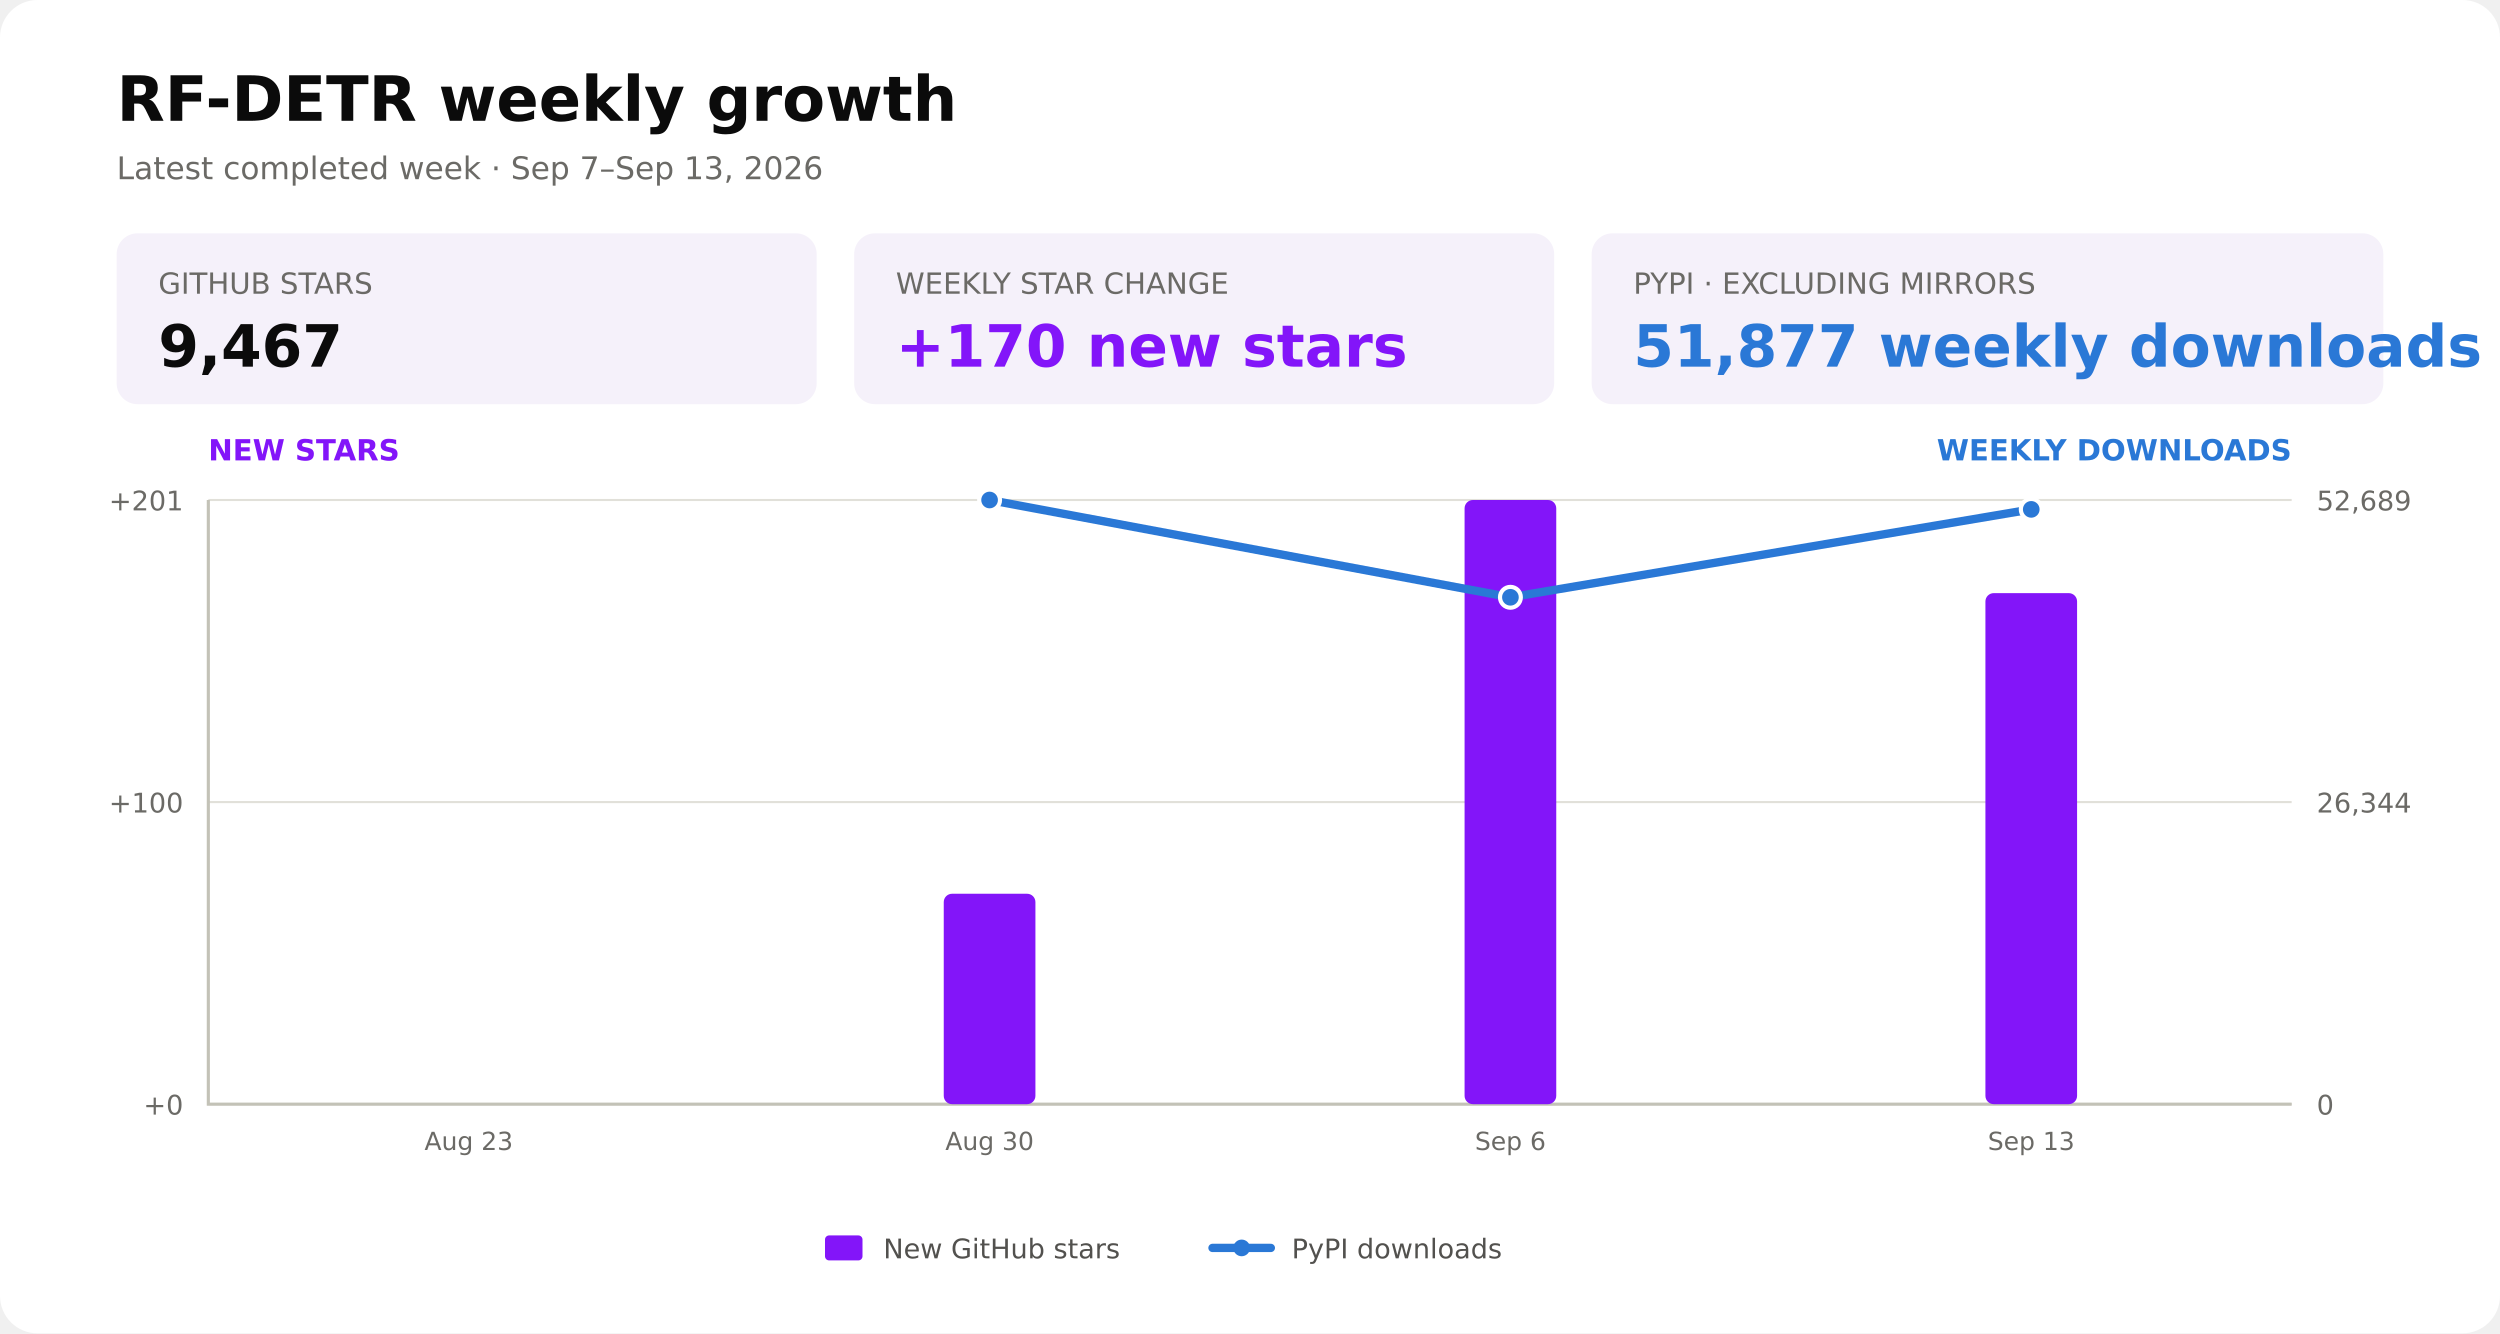
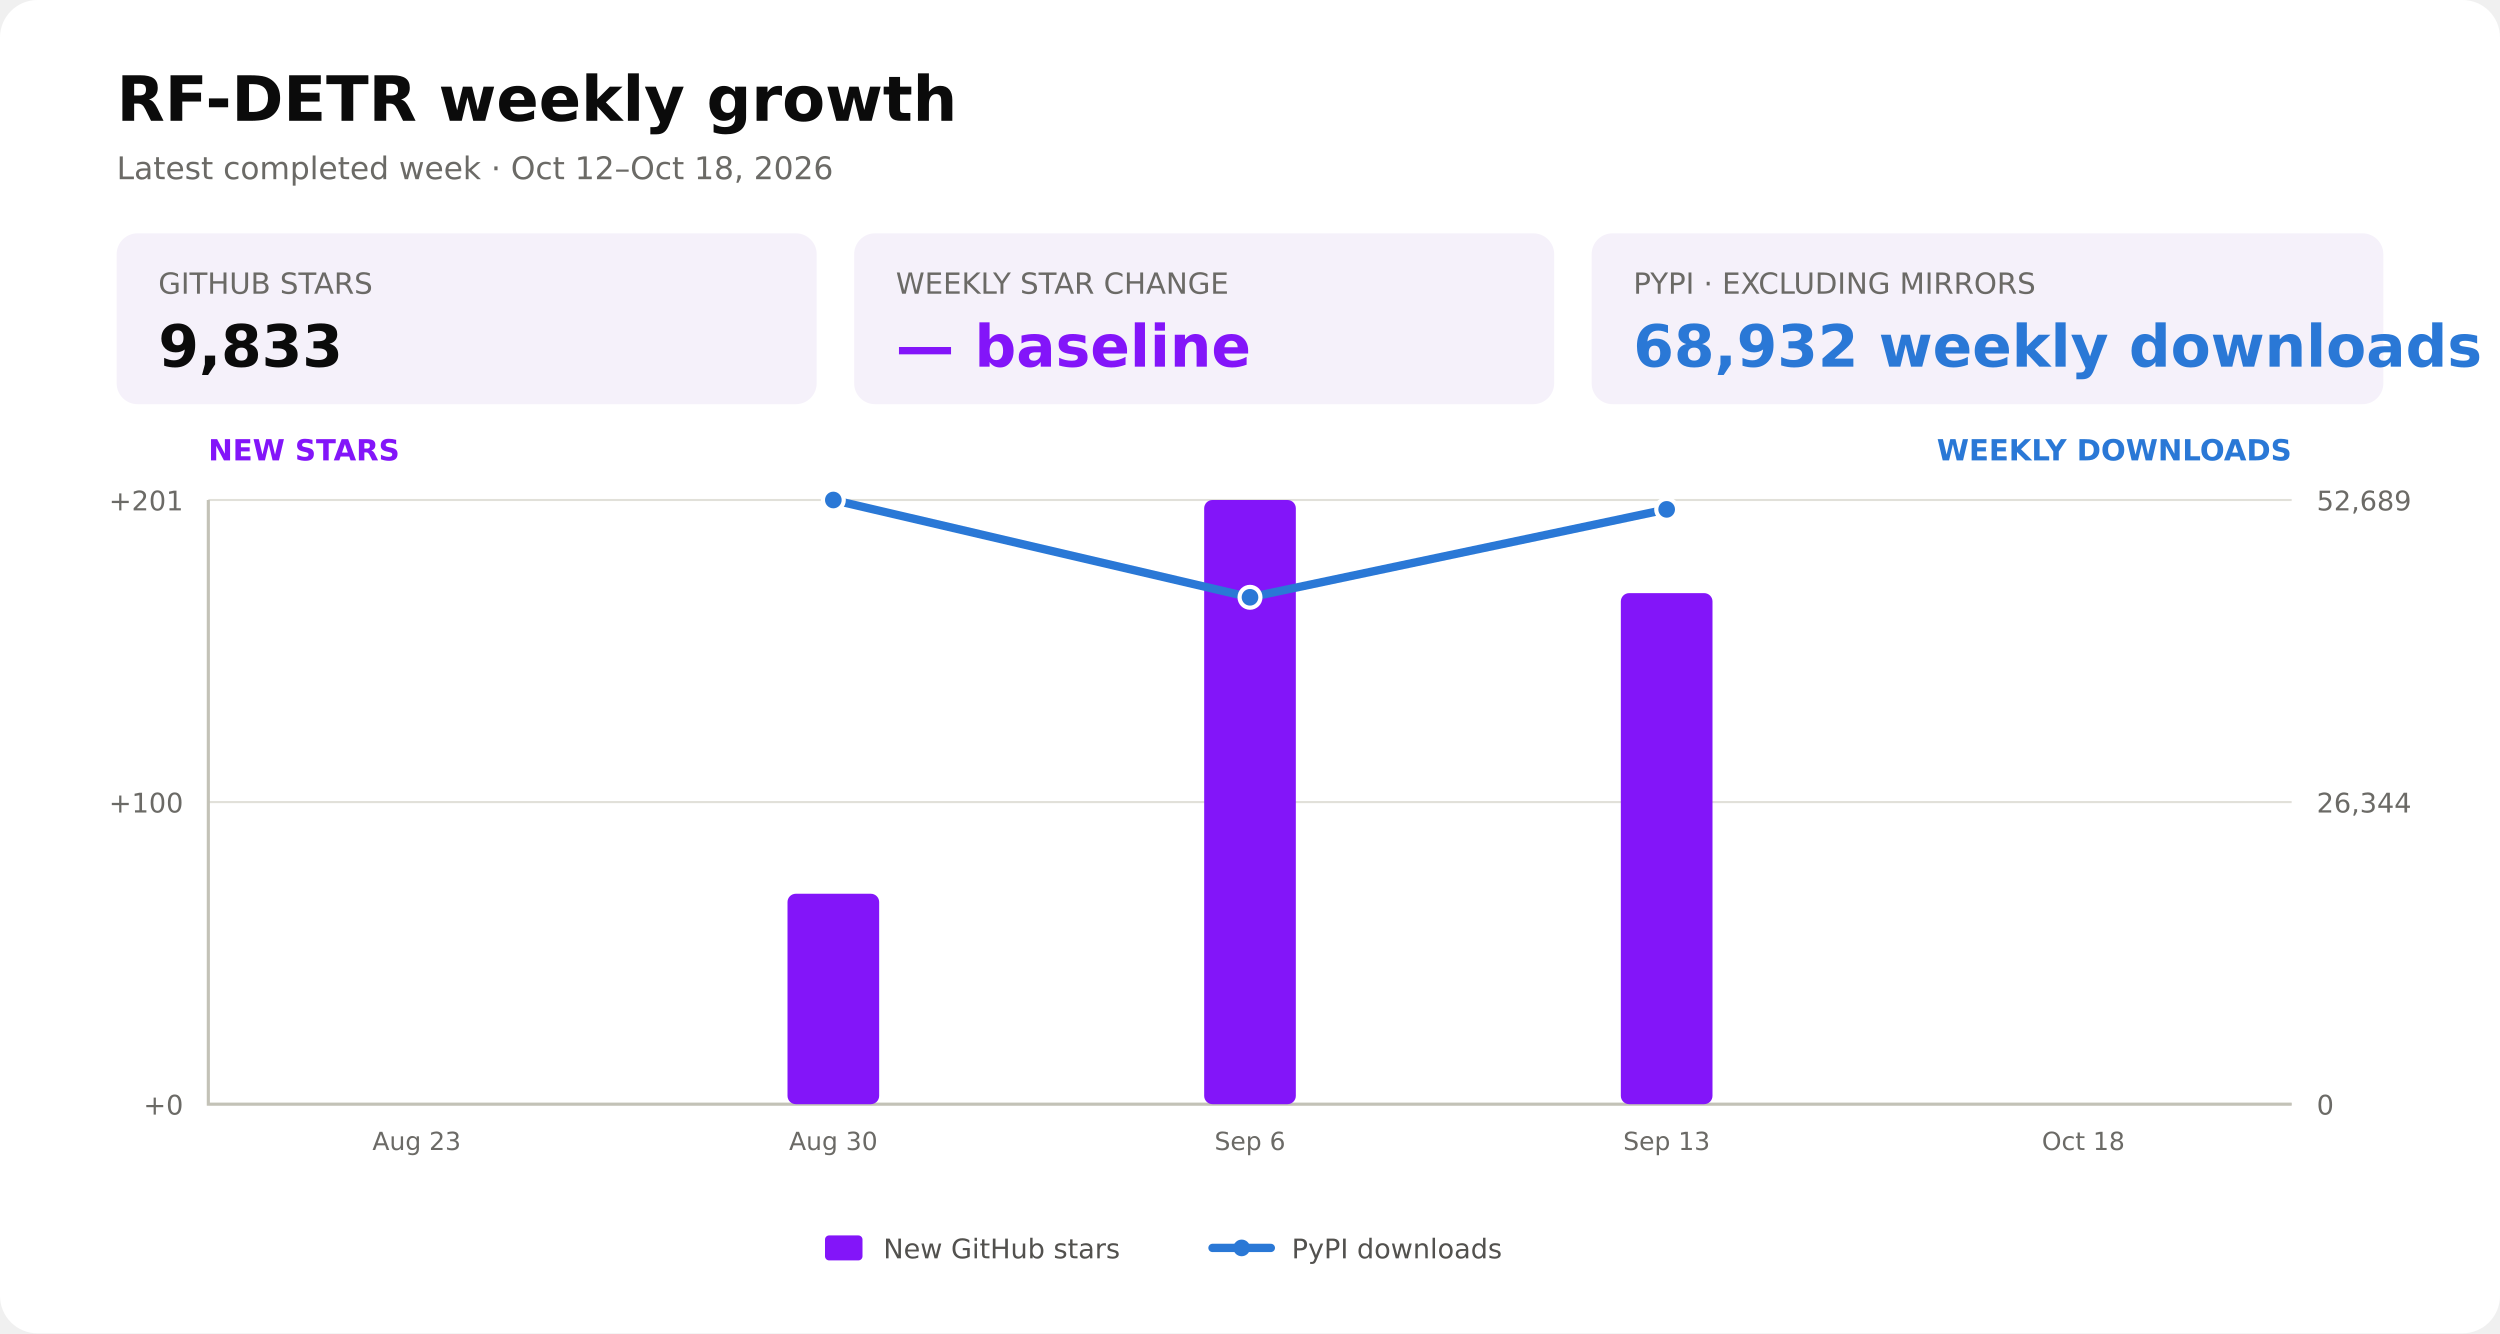
<svg xmlns="http://www.w3.org/2000/svg" width="1200" height="640" viewBox="0 0 1200 640" role="img" aria-labelledby="title description">
  <rect width="1200" height="640" rx="18" fill="#ffffff" />
  <text x="56" y="58" fill="#0b0b0b" font-family="DejaVu Sans, Arial, sans-serif" font-size="30" font-weight="700">RF-DETR weekly growth</text>
-   <text x="56" y="86" fill="#6b6a66" font-family="DejaVu Sans, Arial, sans-serif" font-size="15">Latest completed week · Sep 7–Sep 13, 2026</text>
+   <text x="56" y="86" fill="#6b6a66" font-family="DejaVu Sans, Arial, sans-serif" font-size="15">Latest completed week · Oct 12–Oct 18, 2026</text>
  <g font-family="DejaVu Sans, Arial, sans-serif">
    <rect x="56" y="112" width="336" height="82" rx="10" fill="#f5f1fa" />
    <text x="76" y="141" fill="#6b6a66" font-size="14">GITHUB STARS</text>
-     <text x="76" y="176" fill="#0b0b0b" font-size="28" font-weight="700">9,467</text>
+     <text x="76" y="176" fill="#0b0b0b" font-size="28" font-weight="700">9,833</text>
    <rect x="410" y="112" width="336" height="82" rx="10" fill="#f5f1fa" />
    <text x="430" y="141" fill="#6b6a66" font-size="14">WEEKLY STAR CHANGE</text>
-     <text x="430" y="176" fill="#8315f9" font-size="28" font-weight="700">+170 new stars</text>
+     <text x="430" y="176" fill="#8315f9" font-size="28" font-weight="700">— baseline</text>
    <rect x="764" y="112" width="380" height="82" rx="10" fill="#f5f1fa" />
    <text x="784" y="141" fill="#6b6a66" font-size="14">PYPI · EXCLUDING MIRRORS</text>
-     <text x="784" y="176" fill="#2a78d6" font-size="28" font-weight="700">51,877 weekly downloads</text>
+     <text x="784" y="176" fill="#2a78d6" font-size="28" font-weight="700">68,932 weekly downloads</text>
  </g>
  <g aria-hidden="true" fill="none" stroke="#e1e0d9" stroke-width="1">
    <path d="M100 530.0H1100" />
    <path d="M100 385.0H1100" />
    <path d="M100 240.0H1100" />
  </g>
  <path d="M100 240V530H1100" fill="none" stroke="#c3c2b7" stroke-width="1.5" />
  <g fill="#6b6a66" font-family="DejaVu Sans, Arial, sans-serif" font-size="13">
    <text x="88" y="535.0" text-anchor="end">+0</text>
    <text x="1112" y="535.0" text-anchor="start">0</text>
    <text x="88" y="390.0" text-anchor="end">+100</text>
    <text x="1112" y="390.0" text-anchor="start">26,344</text>
    <text x="88" y="245.0" text-anchor="end">+201</text>
    <text x="1112" y="245.0" text-anchor="start">52,689</text>
    <text x="100" y="221" fill="#8315f9" font-size="14" font-weight="700">NEW STARS</text>
    <text x="1100" y="221" fill="#2a78d6" font-size="14" font-weight="700" text-anchor="end">WEEKLY DOWNLOADS</text>
  </g>
  <g id="weekly-stars-bars">
-     <rect x="453.0" y="429.0" width="44.0" height="101.0" rx="4" fill="#8315f9" />
-     <rect x="703.0" y="240.0" width="44.0" height="290.0" rx="4" fill="#8315f9" />
-     <rect x="953.0" y="284.7" width="44.0" height="245.3" rx="4" fill="#8315f9" />
+     <rect x="378.0" y="429.0" width="44.0" height="101.0" rx="4" fill="#8315f9" />
+     <rect x="578.0" y="240.0" width="44.0" height="290.0" rx="4" fill="#8315f9" />
+     <rect x="778.0" y="284.7" width="44.0" height="245.3" rx="4" fill="#8315f9" />
  </g>
  <g id="weekly-downloads-line">
-     <polyline points="475.0,240.0 725.0,286.7 975.0,244.5" fill="none" stroke="#2a78d6" stroke-width="4" stroke-linecap="round" stroke-linejoin="round" />
-     <circle cx="475.0" cy="240.0" r="5" fill="#2a78d6" stroke="#ffffff" stroke-width="2" />
-     <circle cx="725.0" cy="286.7" r="5" fill="#2a78d6" stroke="#ffffff" stroke-width="2" />
-     <circle cx="975.0" cy="244.5" r="5" fill="#2a78d6" stroke="#ffffff" stroke-width="2" />
+     <polyline points="400.0,240.0 600.0,286.7 800.0,244.5" fill="none" stroke="#2a78d6" stroke-width="4" stroke-linecap="round" stroke-linejoin="round" />
+     <circle cx="400.0" cy="240.0" r="5" fill="#2a78d6" stroke="#ffffff" stroke-width="2" />
+     <circle cx="600.0" cy="286.7" r="5" fill="#2a78d6" stroke="#ffffff" stroke-width="2" />
+     <circle cx="800.0" cy="244.5" r="5" fill="#2a78d6" stroke="#ffffff" stroke-width="2" />
  </g>
  <g fill="#6b6a66" font-family="DejaVu Sans, Arial, sans-serif" font-size="12" text-anchor="middle">
-     <text x="225.0" y="552">Aug 23</text>
-     <text x="475.0" y="552">Aug 30</text>
-     <text x="725.0" y="552">Sep 6</text>
-     <text x="975.0" y="552">Sep 13</text>
+     <text x="200.0" y="552">Aug 23</text>
+     <text x="400.0" y="552">Aug 30</text>
+     <text x="600.0" y="552">Sep 6</text>
+     <text x="800.0" y="552">Sep 13</text>
+     <text x="1000.0" y="552">Oct 18</text>
  </g>
  <g font-family="DejaVu Sans, Arial, sans-serif" font-size="13" fill="#52514e">
    <rect x="396" y="593" width="18" height="12" rx="2" fill="#8315f9" />
    <text x="424" y="604">New GitHub stars</text>
    <path d="M582 599H610" fill="none" stroke="#2a78d6" stroke-width="4" stroke-linecap="round" />
    <circle cx="596" cy="599" r="4" fill="#2a78d6" />
    <text x="620" y="604">PyPI downloads</text>
  </g>
</svg>
